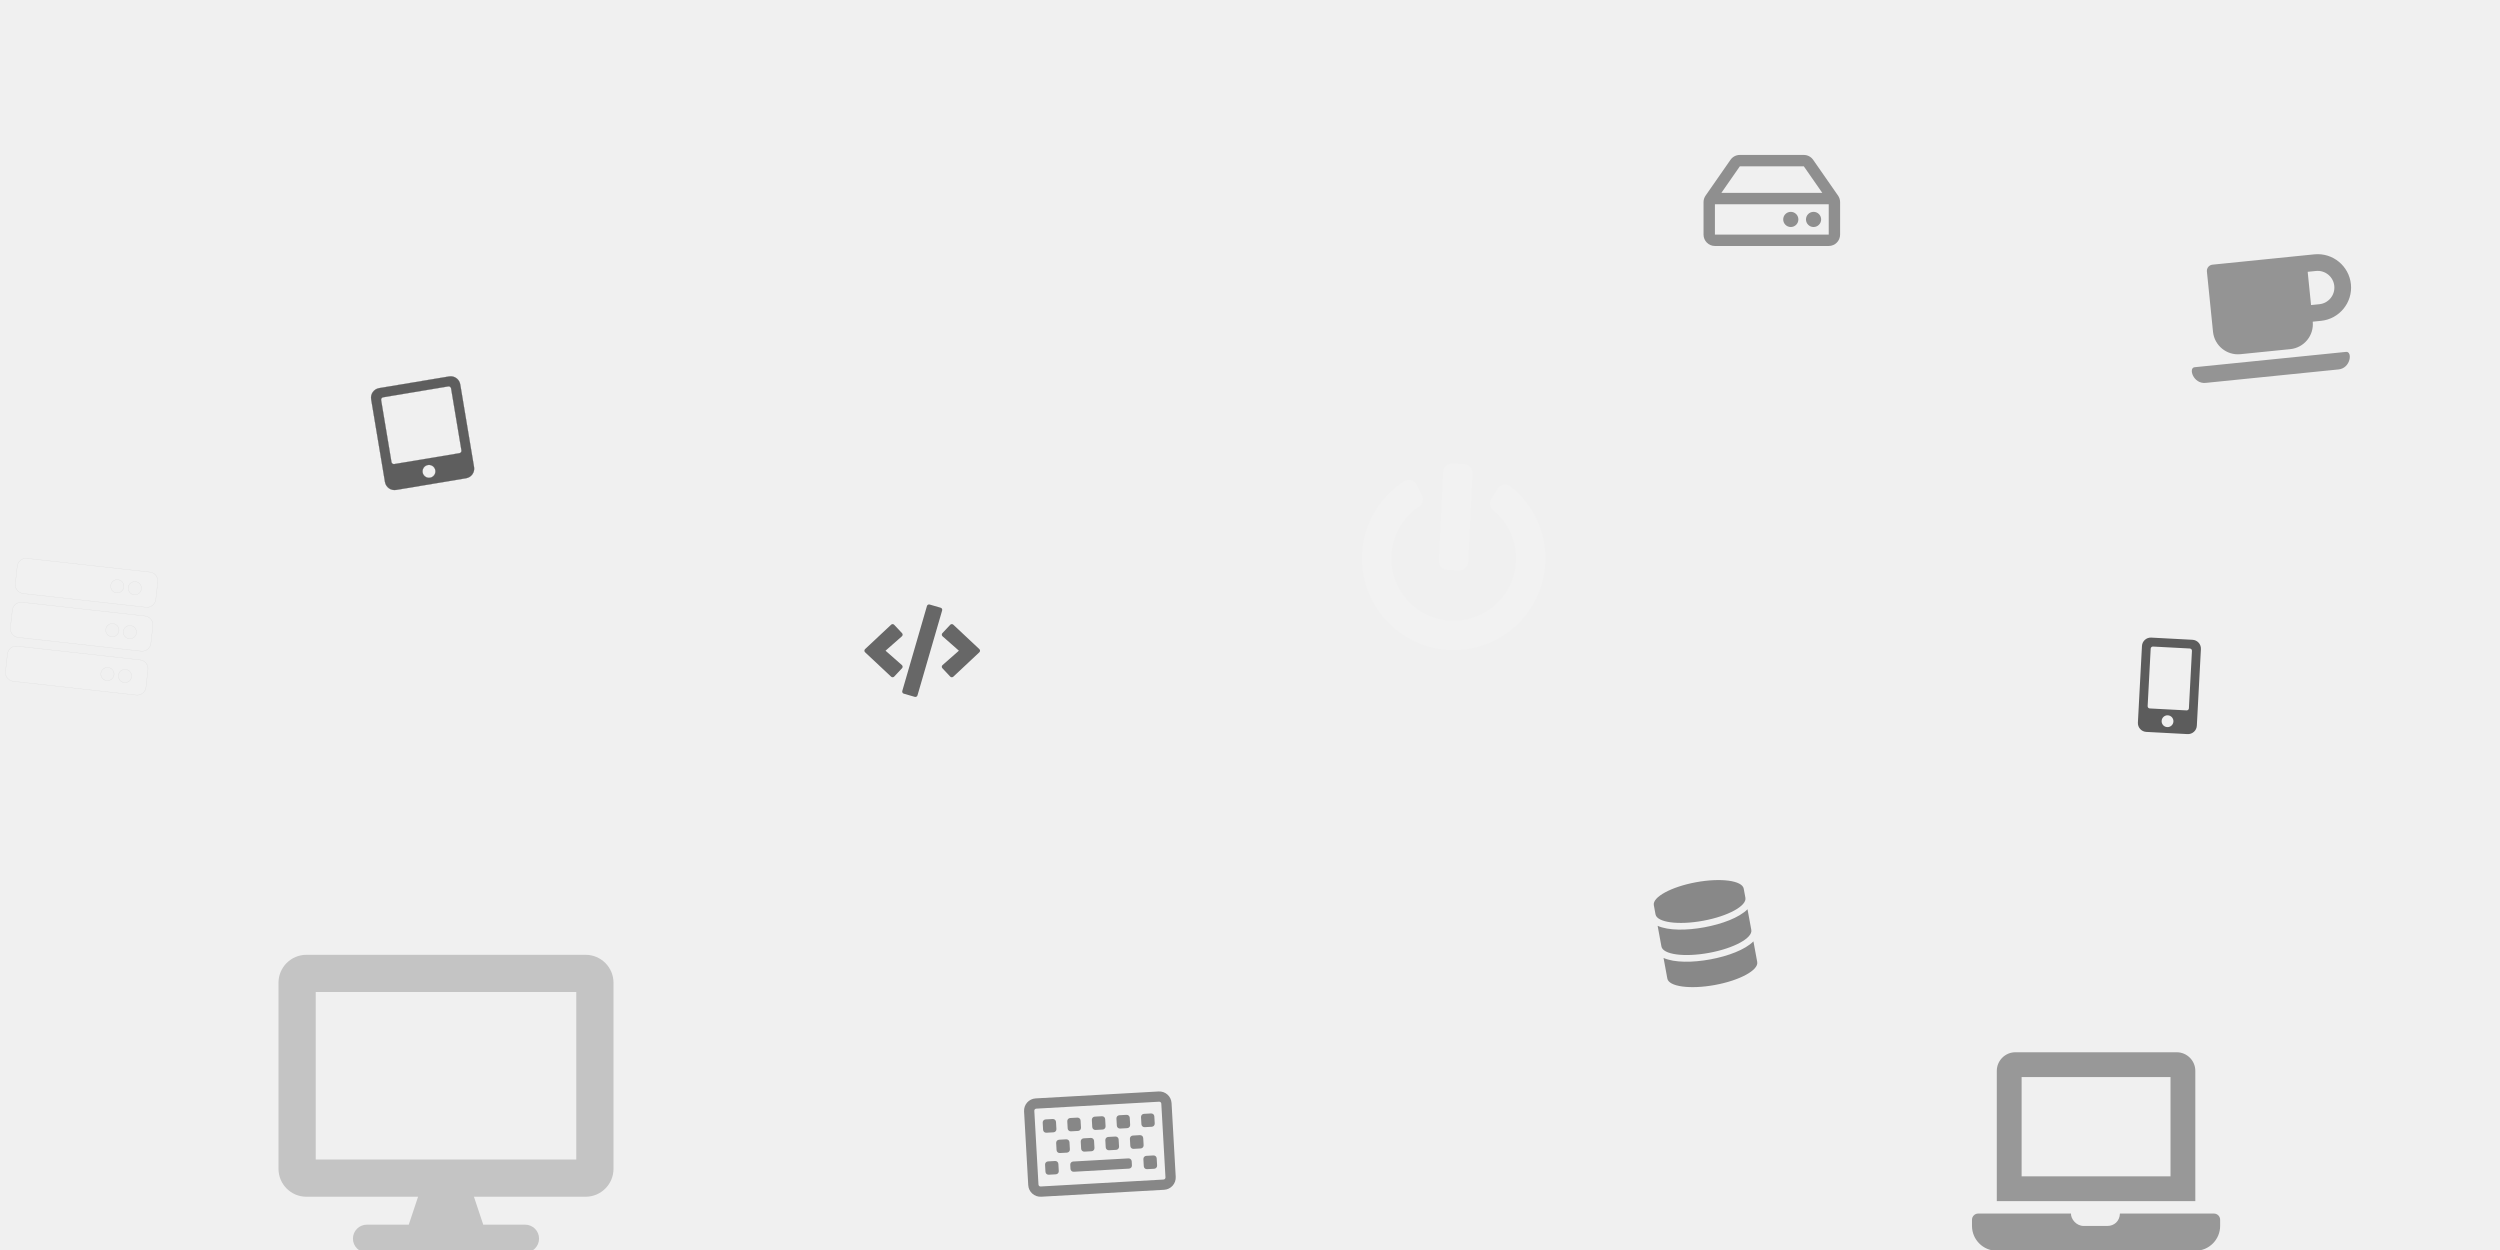
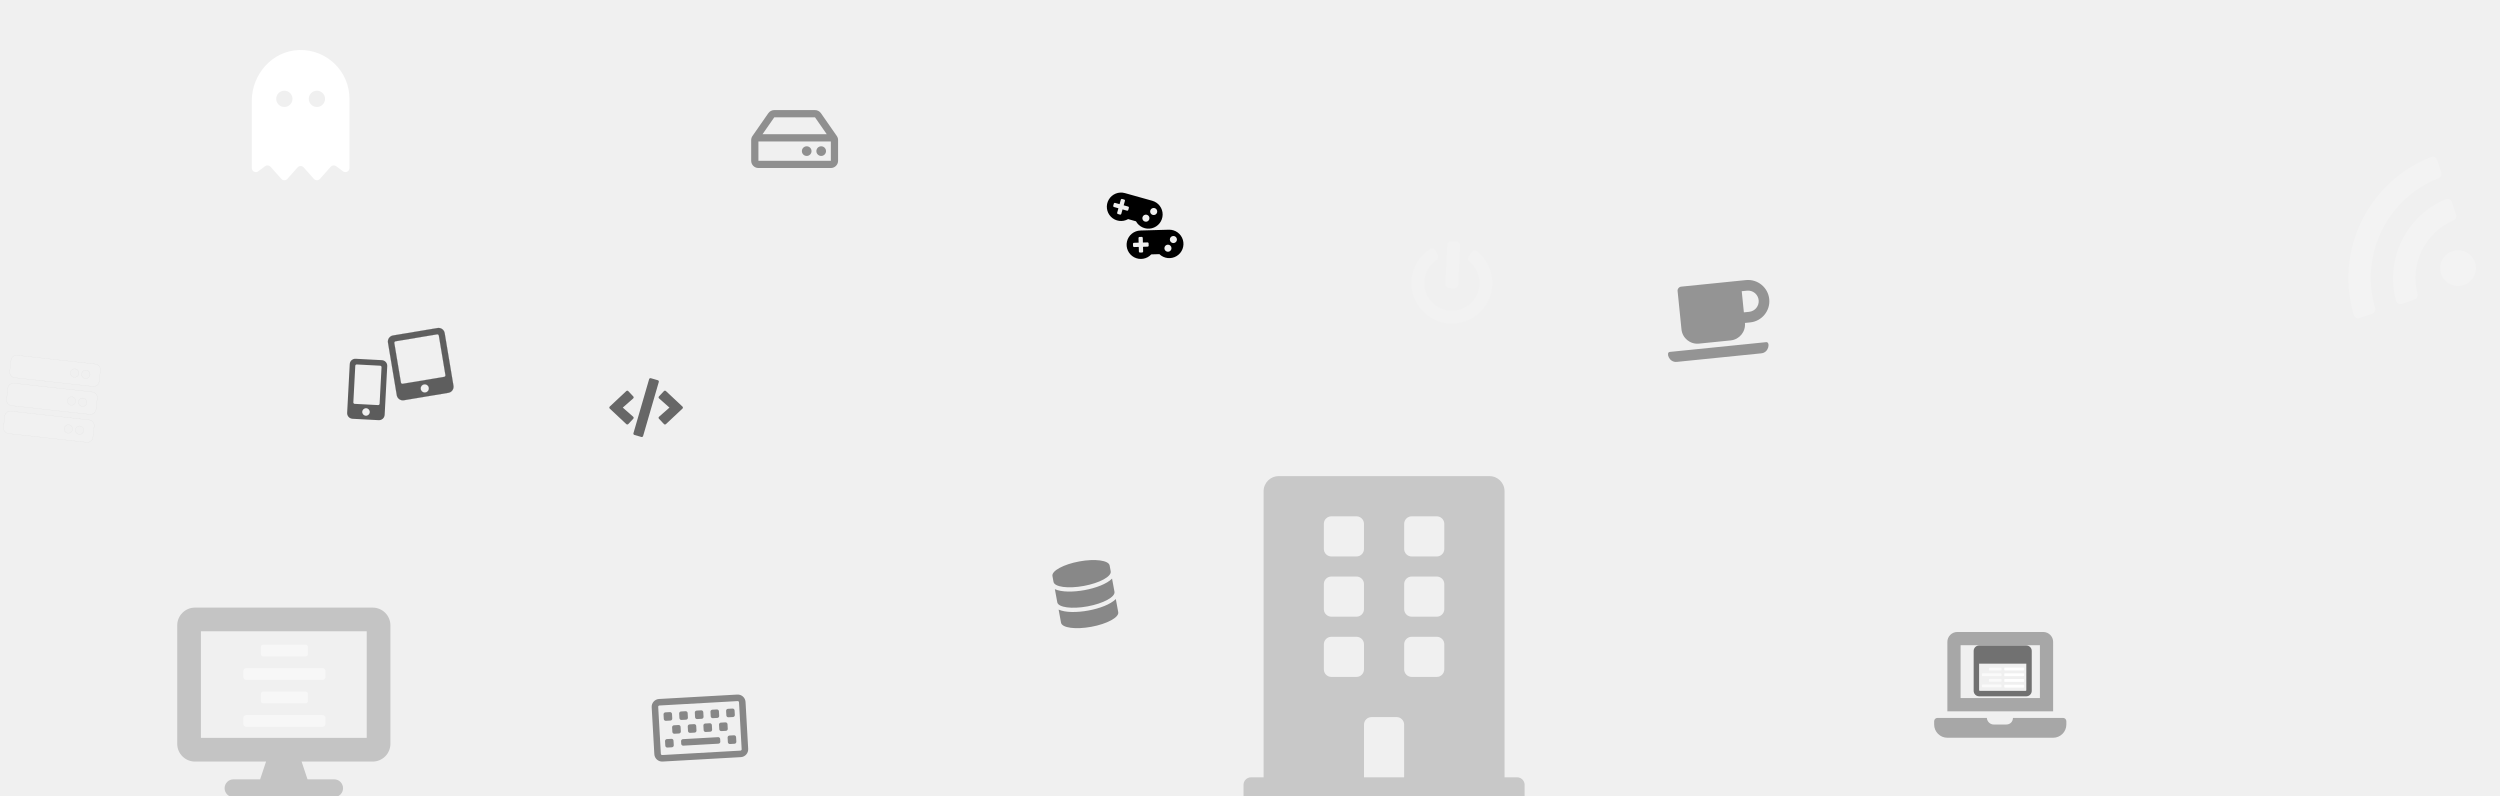
- <svg xmlns="http://www.w3.org/2000/svg" width="1400" height="700" viewBox="0 0 370.417 185.208" version="1.1" id="svg8">
+ <svg xmlns="http://www.w3.org/2000/svg" width="2200" height="700" viewBox="0 0 582.083 185.208" version="1.1" id="svg8">
  <defs id="defs2" />
  <g id="layer1" transform="translate(0,-111.7916)">
-     <path id="path10" d="m 258.361,243.457 0.25,1.359 c 0.221,1.198 -2.582,2.724 -6.259,3.401 -3.677,0.677 -6.839,0.25 -7.06,-0.948 l -0.25,-1.359 c -0.221,-1.198 2.582,-2.724 6.259,-3.401 3.677,-0.677 6.839,-0.25 7.06,0.948 z m 0.563,3.058 0.563,3.058 c 0.221,1.198 -2.582,2.724 -6.259,3.401 -3.677,0.677 -6.839,0.25 -7.06,-0.948 l -0.563,-3.058 c 1.612,0.722 4.315,0.698 6.926,0.217 2.61,-0.481 5.144,-1.422 6.394,-2.671 z m 0.876,4.757 0.563,3.058 c 0.221,1.198 -2.582,2.724 -6.259,3.401 -3.677,0.677 -6.839,0.25 -7.06,-0.948 l -0.563,-3.058 c 1.612,0.722 4.315,0.698 6.926,0.217 2.61,-0.481 5.144,-1.422 6.394,-2.671 z" style="stroke-width:0.03;opacity:0.432" />
-     <path id="path21" d="m 328.032,291.599 h -13.929 c -0.043,1.138 -0.845,1.838 -1.881,1.838 h -3.493 c -1.074,0 -1.897,-1.004 -1.883,-1.838 h -13.744 c -0.506,0 -0.919,0.414 -0.919,0.919 v 0.919 c 0,2.022 1.655,3.677 3.677,3.677 h 29.414 c 2.022,0 3.677,-1.655 3.677,-3.677 v -0.919 c 0,-0.506 -0.414,-0.919 -0.919,-0.919 z m -2.758,-21.141 c 0,-1.517 -1.241,-2.758 -2.758,-2.758 h -23.899 c -1.517,0 -2.758,1.241 -2.758,2.758 v 19.303 h 29.414 z m -3.677,15.626 h -22.061 v -14.707 h 22.061 z" style="stroke-width:0.057;opacity:0.364" />
-     <path id="path43" d="m 171.661,273.51 -18.21,1.028 c -1.006,0.057 -1.775,0.918 -1.718,1.924 l 0.617,10.926 c 0.057,1.006 0.918,1.775 1.924,1.718 l 18.21,-1.028 c 1.006,-0.057 1.775,-0.918 1.718,-1.924 l -0.617,-10.926 c -0.057,-1.006 -0.918,-1.775 -1.924,-1.718 z m 1.023,12.73 c 0.009,0.167 -0.119,0.311 -0.286,0.321 l -18.21,1.028 c -0.167,0.009 -0.311,-0.119 -0.321,-0.286 l -0.617,-10.926 c -0.009,-0.167 0.119,-0.311 0.286,-0.321 l 18.21,-1.028 c 0.167,-0.009 0.311,0.119 0.321,0.286 z m -14.163,-4.148 -0.06,-1.062 c -0.014,-0.251 -0.23,-0.444 -0.481,-0.43 l -1.062,0.06 c -0.251,0.014 -0.444,0.23 -0.43,0.481 l 0.06,1.062 c 0.014,0.251 0.23,0.444 0.481,0.43 l 1.062,-0.06 c 0.251,-0.014 0.444,-0.23 0.43,-0.481 z m 3.642,-0.206 -0.06,-1.062 c -0.014,-0.251 -0.23,-0.444 -0.481,-0.43 l -1.062,0.06 c -0.251,0.014 -0.444,0.23 -0.43,0.481 l 0.06,1.062 c 0.014,0.251 0.23,0.444 0.481,0.43 l 1.062,-0.06 c 0.251,-0.014 0.444,-0.23 0.43,-0.481 z m 3.642,-0.206 -0.06,-1.062 c -0.014,-0.251 -0.23,-0.444 -0.481,-0.43 l -1.062,0.06 c -0.251,0.014 -0.444,0.23 -0.43,0.481 l 0.06,1.062 c 0.014,0.251 0.23,0.444 0.481,0.43 l 1.062,-0.06 c 0.251,-0.014 0.444,-0.23 0.43,-0.481 z m 3.642,-0.206 -0.06,-1.062 c -0.014,-0.251 -0.23,-0.444 -0.481,-0.43 l -1.062,0.06 c -0.251,0.014 -0.444,0.23 -0.43,0.481 l 0.06,1.062 c 0.014,0.251 0.23,0.444 0.481,0.43 l 1.062,-0.06 c 0.251,-0.014 0.444,-0.23 0.43,-0.481 z m -12.571,3.831 -0.06,-1.062 c -0.014,-0.251 -0.23,-0.444 -0.481,-0.43 l -1.062,0.06 c -0.251,0.014 -0.444,0.23 -0.43,0.481 l 0.06,1.062 c 0.014,0.251 0.23,0.444 0.481,0.43 l 1.062,-0.06 c 0.251,-0.014 0.444,-0.23 0.43,-0.481 z m 14.568,-0.823 -0.06,-1.062 c -0.014,-0.251 -0.23,-0.444 -0.481,-0.43 l -1.062,0.06 c -0.251,0.014 -0.444,0.23 -0.43,0.481 l 0.06,1.062 c 0.014,0.251 0.23,0.444 0.481,0.43 l 1.062,-0.06 c 0.251,-0.014 0.444,-0.23 0.43,-0.481 z m -14.919,-5.399 -0.06,-1.062 c -0.014,-0.251 -0.23,-0.444 -0.481,-0.43 l -1.062,0.06 c -0.251,0.014 -0.444,0.23 -0.43,0.481 l 0.06,1.062 c 0.014,0.251 0.23,0.444 0.481,0.43 l 1.062,-0.06 c 0.251,-0.014 0.444,-0.23 0.43,-0.481 z m 3.642,-0.206 -0.06,-1.062 c -0.014,-0.251 -0.23,-0.444 -0.481,-0.43 l -1.062,0.06 c -0.251,0.014 -0.444,0.23 -0.43,0.481 l 0.06,1.062 c 0.014,0.251 0.23,0.444 0.481,0.43 l 1.062,-0.06 c 0.251,-0.014 0.444,-0.23 0.43,-0.481 z m 3.642,-0.206 -0.06,-1.062 c -0.014,-0.251 -0.23,-0.444 -0.481,-0.43 l -1.062,0.06 c -0.251,0.014 -0.444,0.23 -0.43,0.481 l 0.06,1.062 c 0.014,0.251 0.23,0.444 0.481,0.43 l 1.062,-0.06 c 0.251,-0.014 0.444,-0.23 0.43,-0.481 z m 3.642,-0.206 -0.06,-1.062 c -0.014,-0.251 -0.23,-0.444 -0.481,-0.43 l -1.062,0.06 c -0.251,0.014 -0.444,0.23 -0.43,0.481 l 0.06,1.062 c 0.014,0.251 0.23,0.444 0.481,0.43 l 1.062,-0.06 c 0.251,-0.014 0.444,-0.23 0.43,-0.481 z m 3.642,-0.206 -0.06,-1.062 c -0.014,-0.251 -0.23,-0.444 -0.481,-0.43 l -1.062,0.06 c -0.251,0.014 -0.444,0.23 -0.43,0.481 l 0.06,1.062 c 0.014,0.251 0.23,0.444 0.481,0.43 l 1.062,-0.06 c 0.251,-0.014 0.444,-0.23 0.43,-0.481 z m -3.379,6.204 -0.034,-0.607 c -0.014,-0.251 -0.23,-0.444 -0.481,-0.43 l -8.194,0.463 c -0.251,0.014 -0.444,0.23 -0.43,0.481 l 0.034,0.607 c 0.014,0.251 0.23,0.444 0.481,0.43 l 8.194,-0.463 c 0.251,-0.014 0.444,-0.23 0.43,-0.481 z" style="stroke-width:0.038;opacity:0.438" />
-     <path id="path54" d="M 86.764,253.262 H 45.401 c -2.284,0 -4.136,1.853 -4.136,4.136 v 27.575 c 0,2.284 1.853,4.136 4.136,4.136 h 16.545 l -1.379,4.136 h -6.204 c -1.146,0 -2.068,0.922 -2.068,2.068 0,1.146 0.922,2.068 2.068,2.068 h 23.439 c 1.146,0 2.068,-0.922 2.068,-2.068 0,-1.146 -0.922,-2.068 -2.068,-2.068 h -6.204 l -1.379,-4.136 h 16.545 c 2.284,0 4.136,-1.853 4.136,-4.136 v -27.575 c 0,-2.284 -1.853,-4.136 -4.136,-4.136 z M 85.385,283.594 H 46.78 V 258.776 H 85.385 Z" style="stroke-width:0.086;opacity:0.185" />
-     <path id="path76" d="m 331.962,164.269 7.388,-0.748 c 2.039,-0.207 3.527,-2.029 3.32,-4.068 l 1.231,-0.125 c 2.717,-0.275 4.702,-2.708 4.427,-5.424 -0.275,-2.717 -2.708,-4.702 -5.424,-4.427 l -15.084,1.528 c -0.512,0.052 -0.882,0.505 -0.83,1.017 l 0.904,8.927 c 0.207,2.039 2.029,3.527 4.068,3.32 z m 11.191,-12.329 c 1.358,-0.138 2.575,0.855 2.712,2.213 0.138,1.358 -0.855,2.575 -2.213,2.712 l -1.231,0.125 -0.499,-4.925 z m 3.332,14.59 -19.679,1.993 c -1.832,0.185 -2.597,-2.225 -1.635,-2.322 l 22.445,-2.273 c 0.962,-0.097 0.703,2.417 -1.132,2.603 z" style="stroke-width:0.039;opacity:0.386" />
+     <path id="path10" d="m 258.361,243.457 0.25,1.359 c 0.221,1.198 -2.582,2.724 -6.259,3.401 -3.677,0.677 -6.839,0.25 -7.06,-0.948 l -0.25,-1.359 c -0.221,-1.198 2.582,-2.724 6.259,-3.401 3.677,-0.677 6.839,-0.25 7.06,0.948 z m 0.563,3.058 0.563,3.058 c 0.221,1.198 -2.582,2.724 -6.259,3.401 -3.677,0.677 -6.839,0.25 -7.06,-0.948 l -0.563,-3.058 c 1.612,0.722 4.315,0.698 6.926,0.217 2.61,-0.481 5.144,-1.422 6.394,-2.671 z m 0.876,4.757 0.563,3.058 c 0.221,1.198 -2.582,2.724 -6.259,3.401 -3.677,0.677 -6.839,0.25 -7.06,-0.948 l -0.563,-3.058 c 1.612,0.722 4.315,0.698 6.926,0.217 2.61,-0.481 5.144,-1.422 6.394,-2.671 z" style="opacity:0.432;stroke-width:0.03" />
+     <path id="path43" d="m 171.661,273.51 -18.21,1.028 c -1.006,0.057 -1.775,0.918 -1.718,1.924 l 0.617,10.926 c 0.057,1.006 0.918,1.775 1.924,1.718 l 18.21,-1.028 c 1.006,-0.057 1.775,-0.918 1.718,-1.924 l -0.617,-10.926 c -0.057,-1.006 -0.918,-1.775 -1.924,-1.718 z m 1.023,12.73 c 0.009,0.167 -0.119,0.311 -0.286,0.321 l -18.21,1.028 c -0.167,0.009 -0.311,-0.119 -0.321,-0.286 l -0.617,-10.926 c -0.009,-0.167 0.119,-0.311 0.286,-0.321 l 18.21,-1.028 c 0.167,-0.009 0.311,0.119 0.321,0.286 z m -14.163,-4.148 -0.06,-1.062 c -0.014,-0.251 -0.23,-0.444 -0.481,-0.43 l -1.062,0.06 c -0.251,0.014 -0.444,0.23 -0.43,0.481 l 0.06,1.062 c 0.014,0.251 0.23,0.444 0.481,0.43 l 1.062,-0.06 c 0.251,-0.014 0.444,-0.23 0.43,-0.481 z m 3.642,-0.206 -0.06,-1.062 c -0.014,-0.251 -0.23,-0.444 -0.481,-0.43 l -1.062,0.06 c -0.251,0.014 -0.444,0.23 -0.43,0.481 l 0.06,1.062 c 0.014,0.251 0.23,0.444 0.481,0.43 l 1.062,-0.06 c 0.251,-0.014 0.444,-0.23 0.43,-0.481 z m 3.642,-0.206 -0.06,-1.062 c -0.014,-0.251 -0.23,-0.444 -0.481,-0.43 l -1.062,0.06 c -0.251,0.014 -0.444,0.23 -0.43,0.481 l 0.06,1.062 c 0.014,0.251 0.23,0.444 0.481,0.43 l 1.062,-0.06 c 0.251,-0.014 0.444,-0.23 0.43,-0.481 z m 3.642,-0.206 -0.06,-1.062 c -0.014,-0.251 -0.23,-0.444 -0.481,-0.43 l -1.062,0.06 c -0.251,0.014 -0.444,0.23 -0.43,0.481 l 0.06,1.062 c 0.014,0.251 0.23,0.444 0.481,0.43 l 1.062,-0.06 c 0.251,-0.014 0.444,-0.23 0.43,-0.481 z m -12.571,3.831 -0.06,-1.062 c -0.014,-0.251 -0.23,-0.444 -0.481,-0.43 l -1.062,0.06 c -0.251,0.014 -0.444,0.23 -0.43,0.481 l 0.06,1.062 c 0.014,0.251 0.23,0.444 0.481,0.43 l 1.062,-0.06 c 0.251,-0.014 0.444,-0.23 0.43,-0.481 z m 14.568,-0.823 -0.06,-1.062 c -0.014,-0.251 -0.23,-0.444 -0.481,-0.43 l -1.062,0.06 c -0.251,0.014 -0.444,0.23 -0.43,0.481 l 0.06,1.062 c 0.014,0.251 0.23,0.444 0.481,0.43 l 1.062,-0.06 c 0.251,-0.014 0.444,-0.23 0.43,-0.481 z m -14.919,-5.399 -0.06,-1.062 c -0.014,-0.251 -0.23,-0.444 -0.481,-0.43 l -1.062,0.06 c -0.251,0.014 -0.444,0.23 -0.43,0.481 l 0.06,1.062 c 0.014,0.251 0.23,0.444 0.481,0.43 l 1.062,-0.06 c 0.251,-0.014 0.444,-0.23 0.43,-0.481 z m 3.642,-0.206 -0.06,-1.062 c -0.014,-0.251 -0.23,-0.444 -0.481,-0.43 l -1.062,0.06 c -0.251,0.014 -0.444,0.23 -0.43,0.481 l 0.06,1.062 c 0.014,0.251 0.23,0.444 0.481,0.43 l 1.062,-0.06 c 0.251,-0.014 0.444,-0.23 0.43,-0.481 z m 3.642,-0.206 -0.06,-1.062 c -0.014,-0.251 -0.23,-0.444 -0.481,-0.43 l -1.062,0.06 c -0.251,0.014 -0.444,0.23 -0.43,0.481 l 0.06,1.062 c 0.014,0.251 0.23,0.444 0.481,0.43 l 1.062,-0.06 c 0.251,-0.014 0.444,-0.23 0.43,-0.481 z m 3.642,-0.206 -0.06,-1.062 c -0.014,-0.251 -0.23,-0.444 -0.481,-0.43 l -1.062,0.06 c -0.251,0.014 -0.444,0.23 -0.43,0.481 l 0.06,1.062 c 0.014,0.251 0.23,0.444 0.481,0.43 l 1.062,-0.06 c 0.251,-0.014 0.444,-0.23 0.43,-0.481 z m 3.642,-0.206 -0.06,-1.062 c -0.014,-0.251 -0.23,-0.444 -0.481,-0.43 l -1.062,0.06 c -0.251,0.014 -0.444,0.23 -0.43,0.481 l 0.06,1.062 c 0.014,0.251 0.23,0.444 0.481,0.43 l 1.062,-0.06 c 0.251,-0.014 0.444,-0.23 0.43,-0.481 z m -3.379,6.204 -0.034,-0.607 c -0.014,-0.251 -0.23,-0.444 -0.481,-0.43 l -8.194,0.463 c -0.251,0.014 -0.444,0.23 -0.43,0.481 l 0.034,0.607 c 0.014,0.251 0.23,0.444 0.481,0.43 l 8.194,-0.463 c 0.251,-0.014 0.444,-0.23 0.43,-0.481 z" style="opacity:0.438;stroke-width:0.038" />
+     <path id="path54" d="M 86.764,253.262 H 45.401 c -2.284,0 -4.136,1.853 -4.136,4.136 v 27.575 c 0,2.284 1.853,4.136 4.136,4.136 h 16.545 l -1.379,4.136 h -6.204 c -1.146,0 -2.068,0.922 -2.068,2.068 0,1.146 0.922,2.068 2.068,2.068 h 23.439 c 1.146,0 2.068,-0.922 2.068,-2.068 0,-1.146 -0.922,-2.068 -2.068,-2.068 h -6.204 l -1.379,-4.136 h 16.545 c 2.284,0 4.136,-1.853 4.136,-4.136 v -27.575 c 0,-2.284 -1.853,-4.136 -4.136,-4.136 z M 85.385,283.594 H 46.78 V 258.776 H 85.385 Z" style="opacity:0.185;stroke-width:0.086" />
+     <path id="path76" d="m 395.572,191.797 7.388,-0.748 c 2.039,-0.207 3.527,-2.029 3.32,-4.068 l 1.231,-0.125 c 2.717,-0.275 4.702,-2.708 4.427,-5.424 -0.275,-2.717 -2.708,-4.702 -5.424,-4.427 l -15.084,1.528 c -0.512,0.052 -0.882,0.505 -0.83,1.017 l 0.904,8.927 c 0.207,2.039 2.029,3.527 4.068,3.32 z m 11.191,-12.329 c 1.358,-0.138 2.575,0.855 2.712,2.213 0.138,1.358 -0.855,2.575 -2.213,2.712 l -1.231,0.125 -0.499,-4.925 z m 3.332,14.59 -19.679,1.993 c -1.832,0.185 -2.597,-2.225 -1.635,-2.322 l 22.445,-2.273 c 0.962,-0.097 0.703,2.417 -1.132,2.603 z" style="opacity:0.386;stroke-width:0.039" />
    <path id="path87" d="M 21.635,201.765 3.425,199.73 c -0.718,-0.08 -1.236,-0.728 -1.155,-1.446 l 0.291,-2.602 c 0.08,-0.718 0.728,-1.236 1.446,-1.155 l 18.211,2.035 c 0.718,0.08 1.236,0.728 1.155,1.446 l -0.291,2.602 c -0.08,0.718 -0.728,1.236 -1.446,1.155 z m -1.551,-3.795 c -0.539,-0.06 -1.024,0.328 -1.085,0.867 -0.06,0.539 0.328,1.024 0.867,1.085 0.539,0.06 1.024,-0.328 1.085,-0.867 0.06,-0.539 -0.328,-1.024 -0.867,-1.085 z m -2.602,-0.291 c -0.539,-0.06 -1.024,0.328 -1.085,0.867 -0.06,0.539 0.328,1.024 0.867,1.085 0.539,0.06 1.024,-0.328 1.085,-0.867 0.06,-0.539 -0.328,-1.024 -0.867,-1.085 z m 3.426,10.59 -18.211,-2.035 c -0.718,-0.08 -1.236,-0.728 -1.155,-1.446 l 0.291,-2.602 c 0.08,-0.718 0.728,-1.236 1.446,-1.155 l 18.211,2.035 c 0.718,0.08 1.236,0.728 1.155,1.446 l -0.291,2.602 c -0.08,0.718 -0.728,1.236 -1.446,1.155 z m -1.551,-3.795 c -0.539,-0.06 -1.024,0.328 -1.085,0.867 -0.06,0.539 0.328,1.024 0.867,1.085 0.539,0.06 1.024,-0.328 1.085,-0.867 0.06,-0.539 -0.328,-1.024 -0.867,-1.085 z m -2.602,-0.291 c -0.539,-0.06 -1.024,0.328 -1.085,0.867 -0.06,0.539 0.328,1.024 0.867,1.085 0.539,0.06 1.024,-0.328 1.085,-0.867 0.06,-0.539 -0.328,-1.024 -0.867,-1.085 z m 3.426,10.59 -18.211,-2.035 c -0.718,-0.08 -1.236,-0.728 -1.155,-1.446 l 0.291,-2.602 c 0.08,-0.718 0.728,-1.236 1.446,-1.155 l 18.211,2.035 c 0.718,0.08 1.236,0.728 1.155,1.446 l -0.291,2.602 c -0.08,0.718 -0.728,1.236 -1.446,1.155 z m -1.551,-3.795 c -0.539,-0.06 -1.024,0.328 -1.085,0.867 -0.06,0.539 0.328,1.024 0.867,1.085 0.539,0.06 1.024,-0.328 1.085,-0.867 0.06,-0.539 -0.328,-1.024 -0.867,-1.085 z m -2.602,-0.291 c -0.539,-0.06 -1.024,0.328 -1.085,0.867 -0.06,0.539 0.328,1.024 0.867,1.085 0.539,0.06 1.024,-0.328 1.085,-0.867 0.06,-0.539 -0.328,-1.024 -0.867,-1.085 z" style="opacity:0.091;fill:#ffffff;fill-opacity:1;stroke:#000000;stroke-width:0.041;stroke-opacity:1" />
-     <path id="path109" d="m 272.341,140.778 -3.692,-5.307 a 1.686,1.686 0 0 0 -1.384,-0.723 h -9.48 a 1.686,1.686 0 0 0 -1.384,0.723 l -3.692,5.307 a 1.686,1.686 0 0 0 -0.302,0.963 v 4.811 c 0,0.931 0.755,1.686 1.686,1.686 h 16.863 c 0.931,0 1.686,-0.755 1.686,-1.686 v -4.811 c 0,-0.344 -0.105,-0.68 -0.302,-0.963 z m -14.555,-4.344 h 9.48 l 2.737,3.935 h -14.954 z m 13.171,10.118 h -16.863 v -4.497 h 16.863 z m -1.124,-2.248 c 0,0.621 -0.503,1.124 -1.124,1.124 -0.621,0 -1.124,-0.503 -1.124,-1.124 0,-0.621 0.503,-1.124 1.124,-1.124 0.621,0 1.124,0.503 1.124,1.124 z m -3.373,0 c 0,0.621 -0.503,1.124 -1.124,1.124 -0.621,0 -1.124,-0.503 -1.124,-1.124 0,-0.621 0.503,-1.124 1.124,-1.124 0.621,0 1.124,0.503 1.124,1.124 z" style="stroke-width:0.035;opacity:0.406" />
-     <path id="path120" d="m 135.541,215.044 -1.633,-0.474 c -0.171,-0.048 -0.268,-0.228 -0.22,-0.399 l 3.655,-12.589 c 0.048,-0.171 0.228,-0.268 0.399,-0.22 l 1.633,0.474 c 0.171,0.048 0.268,0.228 0.22,0.399 l -3.655,12.589 c -0.051,0.171 -0.228,0.27 -0.399,0.22 z m -3.052,-3.004 1.165,-1.242 c 0.123,-0.131 0.115,-0.34 -0.021,-0.461 l -2.426,-2.134 2.426,-2.134 c 0.137,-0.12 0.147,-0.329 0.021,-0.461 l -1.165,-1.242 c -0.12,-0.129 -0.324,-0.137 -0.455,-0.013 l -3.858,3.614 c -0.137,0.126 -0.137,0.343 0,0.469 l 3.858,3.617 c 0.131,0.123 0.335,0.118 0.455,-0.013 z m 8.76,0.016 3.858,-3.617 c 0.137,-0.126 0.137,-0.343 0,-0.469 l -3.858,-3.62 c -0.129,-0.12 -0.332,-0.115 -0.455,0.013 l -1.165,1.242 c -0.123,0.131 -0.115,0.34 0.021,0.461 l 2.426,2.137 -2.426,2.134 c -0.137,0.12 -0.147,0.329 -0.021,0.461 l 1.165,1.242 c 0.12,0.131 0.324,0.137 0.455,0.016 z" style="opacity:0.571;stroke-width:0.027" />
-     <path id="path142" d="m 66.541,167.568 -10.369,1.732 c -0.781,0.13 -1.308,0.87 -1.178,1.65 l 2.047,12.254 c 0.13,0.781 0.87,1.308 1.65,1.178 l 10.369,-1.732 c 0.781,-0.13 1.308,-0.87 1.178,-1.65 l -2.047,-12.254 c -0.13,-0.781 -0.87,-1.308 -1.65,-1.178 z m -2.822,15.005 c -0.521,0.087 -1.013,-0.264 -1.1,-0.785 -0.087,-0.521 0.264,-1.013 0.785,-1.1 0.521,-0.087 1.013,0.264 1.1,0.785 0.087,0.521 -0.264,1.013 -0.785,1.1 z m 4.653,-4.047 c 0.032,0.194 -0.1,0.38 -0.294,0.413 l -9.662,1.614 c -0.194,0.033 -0.38,-0.1 -0.413,-0.294 l -1.535,-9.191 c -0.032,-0.194 0.1,-0.38 0.294,-0.413 l 9.662,-1.614 c 0.194,-0.033 0.38,0.1 0.413,0.294 z" style="stroke-width:0.03;stroke:#000000;stroke-opacity:1;opacity:0.607" />
-     <path id="path164" d="m 324.861,206.587 -6.113,-0.325 c -0.723,-0.038 -1.341,0.517 -1.38,1.24 l -0.603,11.353 c -0.038,0.723 0.517,1.341 1.24,1.38 l 6.113,0.325 c 0.723,0.038 1.341,-0.517 1.38,-1.24 l 0.603,-11.353 c 0.038,-0.723 -0.517,-1.341 -1.24,-1.38 z m -3.752,12.937 c -0.483,-0.026 -0.853,-0.437 -0.827,-0.92 0.026,-0.483 0.437,-0.853 0.92,-0.827 0.483,0.026 0.853,0.437 0.827,0.92 -0.026,0.483 -0.437,0.853 -0.92,0.827 z m 3.213,-2.785 c -0.01,0.18 -0.165,0.32 -0.345,0.31 l -5.458,-0.29 c -0.18,-0.01 -0.32,-0.165 -0.31,-0.345 l 0.452,-8.515 c 0.01,-0.18 0.165,-0.32 0.345,-0.31 l 5.458,0.29 c 0.18,0.01 0.32,0.165 0.31,0.345 z" style="opacity:0.614;stroke-width:0.027" />
-     <path id="path175" d="m 223.819,183.846 c 3.333,2.635 5.384,6.779 5.162,11.345 -0.365,7.499 -6.735,13.282 -14.229,12.933 -7.483,-0.348 -13.314,-6.748 -12.961,-14.236 0.217,-4.566 2.662,-8.502 6.23,-10.807 0.664,-0.424 1.548,-0.188 1.898,0.516 l 0.791,1.583 c 0.295,0.591 0.106,1.313 -0.445,1.682 -2.357,1.578 -3.94,4.182 -4.088,7.213 -0.251,5.059 3.635,9.414 8.76,9.663 5.021,0.245 9.44,-3.617 9.661,-8.821 0.122,-2.84 -1.082,-5.646 -3.375,-7.527 -0.512,-0.421 -0.625,-1.157 -0.274,-1.711 l 0.941,-1.498 c 0.417,-0.661 1.315,-0.821 1.928,-0.335 z m -6.261,11.228 0.641,-13.156 c 0.035,-0.729 -0.522,-1.344 -1.252,-1.38 l -1.754,-0.085 c -0.729,-0.035 -1.344,0.522 -1.38,1.251 l -0.641,13.156 c -0.035,0.729 0.522,1.344 1.252,1.38 l 1.754,0.086 c 0.729,0.035 1.344,-0.522 1.38,-1.252 z" style="opacity:0.107;fill:#ffffff;fill-opacity:1;stroke-width:0.055" />
+     <path id="path109" d="m 194.833,143.451 -3.692,-5.307 a 1.686,1.686 0 0 0 -1.384,-0.723 h -9.48 a 1.686,1.686 0 0 0 -1.384,0.723 l -3.692,5.307 a 1.686,1.686 0 0 0 -0.302,0.963 v 4.811 c 0,0.931 0.755,1.686 1.686,1.686 h 16.863 c 0.931,0 1.686,-0.755 1.686,-1.686 v -4.811 c 0,-0.344 -0.105,-0.68 -0.302,-0.963 z m -14.555,-4.344 h 9.48 l 2.737,3.935 h -14.954 z m 13.171,10.118 h -16.863 v -4.497 h 16.863 z m -1.124,-2.248 c 0,0.621 -0.503,1.124 -1.124,1.124 -0.621,0 -1.124,-0.503 -1.124,-1.124 0,-0.621 0.503,-1.124 1.124,-1.124 0.621,0 1.124,0.503 1.124,1.124 z m -3.373,0 c 0,0.621 -0.503,1.124 -1.124,1.124 -0.621,0 -1.124,-0.503 -1.124,-1.124 0,-0.621 0.503,-1.124 1.124,-1.124 0.621,0 1.124,0.503 1.124,1.124 z" style="opacity:0.406;stroke-width:0.035" />
+     <path id="path120" d="m 149.337,213.532 -1.633,-0.474 c -0.171,-0.048 -0.268,-0.228 -0.22,-0.399 l 3.655,-12.589 c 0.048,-0.171 0.228,-0.268 0.399,-0.22 l 1.633,0.474 c 0.171,0.048 0.268,0.228 0.22,0.399 l -3.655,12.589 c -0.051,0.171 -0.228,0.27 -0.399,0.22 z m -3.052,-3.004 1.165,-1.242 c 0.123,-0.131 0.115,-0.34 -0.021,-0.461 l -2.426,-2.134 2.426,-2.134 c 0.137,-0.12 0.147,-0.329 0.021,-0.461 l -1.165,-1.242 c -0.12,-0.129 -0.324,-0.137 -0.455,-0.013 l -3.858,3.614 c -0.137,0.126 -0.137,0.343 0,0.469 l 3.858,3.617 c 0.131,0.123 0.335,0.118 0.455,-0.013 z m 8.76,0.016 3.858,-3.617 c 0.137,-0.126 0.137,-0.343 0,-0.469 l -3.858,-3.62 c -0.129,-0.12 -0.332,-0.115 -0.455,0.013 l -1.165,1.242 c -0.123,0.131 -0.115,0.34 0.021,0.461 l 2.426,2.137 -2.426,2.134 c -0.137,0.12 -0.147,0.329 -0.021,0.461 l 1.165,1.242 c 0.12,0.131 0.324,0.137 0.455,0.016 z" style="opacity:0.571;stroke-width:0.027" />
+     <path id="path142" d="m 101.882,188.167 -10.369,1.732 c -0.781,0.13 -1.308,0.87 -1.178,1.65 l 2.047,12.254 c 0.13,0.781 0.87,1.308 1.65,1.178 l 10.369,-1.732 c 0.781,-0.13 1.308,-0.87 1.178,-1.65 l -2.047,-12.254 c -0.13,-0.781 -0.87,-1.308 -1.65,-1.178 z m -2.822,15.005 c -0.521,0.087 -1.013,-0.264 -1.1,-0.785 -0.087,-0.521 0.264,-1.013 0.785,-1.1 0.521,-0.087 1.013,0.264 1.1,0.785 0.087,0.521 -0.264,1.013 -0.785,1.1 z m 4.653,-4.047 c 0.033,0.194 -0.1,0.38 -0.294,0.413 l -9.662,1.614 c -0.194,0.033 -0.38,-0.1 -0.413,-0.294 l -1.535,-9.191 c -0.032,-0.194 0.1,-0.38 0.294,-0.413 l 9.662,-1.614 c 0.194,-0.033 0.38,0.1 0.413,0.294 z" style="opacity:0.607;stroke:#000000;stroke-width:0.03;stroke-opacity:1" />
+     <path id="path164" d="m 88.923,195.649 -6.113,-0.325 c -0.723,-0.038 -1.341,0.517 -1.38,1.24 l -0.603,11.353 c -0.038,0.723 0.517,1.341 1.24,1.38 l 6.113,0.325 c 0.723,0.038 1.341,-0.517 1.38,-1.24 l 0.603,-11.353 c 0.038,-0.723 -0.517,-1.341 -1.24,-1.38 z m -3.752,12.937 c -0.483,-0.026 -0.853,-0.437 -0.827,-0.92 0.026,-0.483 0.437,-0.853 0.92,-0.827 0.483,0.026 0.853,0.437 0.827,0.92 -0.026,0.483 -0.437,0.853 -0.92,0.827 z m 3.213,-2.785 c -0.01,0.18 -0.165,0.32 -0.345,0.31 l -5.458,-0.29 c -0.18,-0.01 -0.32,-0.165 -0.31,-0.345 l 0.452,-8.515 c 0.01,-0.18 0.165,-0.32 0.345,-0.31 l 5.458,0.29 c 0.18,0.01 0.32,0.165 0.31,0.345 z" style="opacity:0.614;stroke-width:0.027" />
+     <path id="path175" d="m 343.896,170.289 c 2.315,1.83 3.739,4.708 3.585,7.879 -0.254,5.208 -4.678,9.225 -9.883,8.983 -5.197,-0.242 -9.247,-4.686 -9.001,-9.887 0.151,-3.171 1.848,-5.905 4.327,-7.505 0.461,-0.294 1.075,-0.131 1.318,0.358 l 0.549,1.099 c 0.205,0.411 0.074,0.912 -0.309,1.168 -1.637,1.096 -2.736,2.904 -2.839,5.01 -0.175,3.514 2.525,6.538 6.084,6.711 3.487,0.17 6.556,-2.512 6.71,-6.126 0.085,-1.973 -0.752,-3.921 -2.344,-5.228 -0.356,-0.292 -0.434,-0.803 -0.19,-1.188 l 0.654,-1.04 c 0.29,-0.459 0.913,-0.57 1.339,-0.232 z m -4.349,7.798 0.445,-9.137 c 0.025,-0.506 -0.363,-0.934 -0.869,-0.958 l -1.218,-0.059 c -0.506,-0.025 -0.934,0.363 -0.958,0.869 l -0.445,9.137 c -0.025,0.506 0.363,0.934 0.869,0.958 l 1.218,0.059 c 0.506,0.025 0.934,-0.363 0.958,-0.869 z" style="opacity:0.107;fill:#ffffff;fill-opacity:1;stroke-width:0.038" />
+     <path id="path834" d="m 353.228,292.776 h -2.922 v -66.616 c 0,-1.936 -1.57,-3.506 -3.506,-3.506 h -49.085 c -1.936,0 -3.506,1.57 -3.506,3.506 v 66.616 h -2.922 c -0.968,0 -1.753,0.785 -1.753,1.753 v 2.922 h 65.447 v -2.922 c 0,-0.968 -0.785,-1.753 -1.753,-1.753 z m -44.995,-59.019 c 0,-0.968 0.785,-1.753 1.753,-1.753 h 5.843 c 0.968,0 1.753,0.785 1.753,1.753 v 5.843 c 0,0.968 -0.785,1.753 -1.753,1.753 h -5.843 c -0.968,0 -1.753,-0.785 -1.753,-1.753 z m 0,14.024 c 0,-0.968 0.785,-1.753 1.753,-1.753 h 5.843 c 0.968,0 1.753,0.785 1.753,1.753 v 5.843 c 0,0.968 -0.785,1.753 -1.753,1.753 h -5.843 c -0.968,0 -1.753,-0.785 -1.753,-1.753 z m 7.597,21.621 h -5.843 c -0.968,0 -1.753,-0.785 -1.753,-1.753 v -5.843 c 0,-0.968 0.785,-1.753 1.753,-1.753 h 5.843 c 0.968,0 1.753,0.785 1.753,1.753 v 5.843 c 0,0.968 -0.785,1.753 -1.753,1.753 z m 11.103,23.374 h -9.35 v -12.271 c 0,-0.968 0.785,-1.753 1.753,-1.753 h 5.843 c 0.968,0 1.753,0.785 1.753,1.753 z m 9.35,-25.127 c 0,0.968 -0.785,1.753 -1.753,1.753 h -5.843 c -0.968,0 -1.753,-0.785 -1.753,-1.753 v -5.843 c 0,-0.968 0.785,-1.753 1.753,-1.753 h 5.843 c 0.968,0 1.753,0.785 1.753,1.753 z m 0,-14.024 c 0,0.968 -0.785,1.753 -1.753,1.753 h -5.843 c -0.968,0 -1.753,-0.785 -1.753,-1.753 v -5.843 c 0,-0.968 0.785,-1.753 1.753,-1.753 h 5.843 c 0.968,0 1.753,0.785 1.753,1.753 z m 0,-14.024 c 0,0.968 -0.785,1.753 -1.753,1.753 h -5.843 c -0.968,0 -1.753,-0.785 -1.753,-1.753 v -5.843 c 0,-0.968 0.785,-1.753 1.753,-1.753 h 5.843 c 0.968,0 1.753,0.785 1.753,1.753 z" style="opacity:0.169;stroke-width:0.146" />
+     <path id="path845" d="m 566.049,148.352 c -14.644,5.675 -22.515,21.788 -17.999,36.823 0.17,0.565 0.776,0.871 1.334,0.677 l 2.965,-1.031 c 0.532,-0.184 0.822,-0.759 0.662,-1.299 -3.646,-12.352 2.794,-25.53 14.782,-30.242 0.524,-0.206 0.799,-0.787 0.618,-1.321 l -1.008,-2.973 c -0.19,-0.558 -0.803,-0.849 -1.354,-0.636 z m 2.525,24.045 c -1.01,2.067 -0.154,4.561 1.913,5.571 2.067,1.01 4.561,0.154 5.571,-1.913 1.01,-2.067 0.154,-4.561 -1.913,-5.571 -2.067,-1.01 -4.561,-0.154 -5.571,1.913 z m 0.905,-14.238 c -9.253,3.826 -14.247,14.058 -11.584,23.699 0.159,0.578 0.772,0.893 1.337,0.695 l 2.972,-1.042 c 0.518,-0.182 0.817,-0.735 0.677,-1.266 -1.844,-6.982 1.76,-14.332 8.388,-17.159 0.505,-0.216 0.759,-0.792 0.583,-1.312 l -1.003,-2.985 c -0.19,-0.568 -0.817,-0.858 -1.37,-0.629 z" style="opacity:0.192;fill:#ffffff;fill-opacity:1;stroke-width:0.065" />
+     <path id="path856" d="m 268.288,158.538 -6.376,-1.788 a 3.31,3.31 0 1 0 0.756,6.056 l 1.823,0.511 a 3.31,3.31 0 1 0 3.796,-4.78 z m -5.584,2.13 a 0.248,0.248 0 0 1 -0.306,0.172 l -1.036,-0.29 -0.29,1.036 a 0.248,0.248 0 0 1 -0.306,0.172 l -0.478,-0.134 a 0.248,0.248 0 0 1 -0.172,-0.306 l 0.29,-1.036 -1.036,-0.29 a 0.248,0.248 0 0 1 -0.172,-0.306 l 0.134,-0.478 a 0.248,0.248 0 0 1 0.306,-0.172 l 1.036,0.29 0.29,-1.036 a 0.248,0.248 0 0 1 0.306,-0.172 l 0.478,0.134 a 0.248,0.248 0 0 1 0.172,0.306 l -0.29,1.036 1.036,0.29 a 0.248,0.248 0 0 1 0.172,0.306 z m 3.878,2.721 a 0.828,0.828 0 1 1 1.02,-0.573 0.828,0.828 0 0 1 -1.02,0.573 z m 1.811,-1.555 a 0.828,0.828 0 1 1 1.02,-0.573 0.828,0.828 0 0 1 -1.02,0.573 z" style="stroke-width:0.021" />
+     <path id="path856-6" d="m 272.146,165.274 -6.619,0.189 a 3.31,3.31 0 1 0 2.523,5.557 l 1.893,-0.054 a 3.31,3.31 0 1 0 2.203,-5.692 z m -4.698,3.694 a 0.248,0.248 0 0 1 -0.241,0.255 l -1.075,0.031 0.031,1.075 a 0.248,0.248 0 0 1 -0.241,0.255 l -0.496,0.014 a 0.248,0.248 0 0 1 -0.255,-0.241 l -0.031,-1.075 -1.075,0.031 a 0.248,0.248 0 0 1 -0.255,-0.241 l -0.014,-0.496 a 0.248,0.248 0 0 1 0.241,-0.255 l 1.075,-0.031 -0.031,-1.075 a 0.248,0.248 0 0 1 0.241,-0.255 l 0.496,-0.014 a 0.248,0.248 0 0 1 0.255,0.241 l 0.031,1.075 1.075,-0.031 a 0.248,0.248 0 0 1 0.255,0.241 z m 4.512,1.444 a 0.828,0.828 0 1 1 0.804,-0.851 0.828,0.828 0 0 1 -0.804,0.851 z m 1.267,-2.023 a 0.828,0.828 0 1 1 0.804,-0.851 0.828,0.828 0 0 1 -0.804,0.851 z" style="stroke-width:0.021" />
+     <path id="path882" d="m 69.647,123.439 c -6.225,0.187 -11.023,5.617 -11.023,11.844 v 15.632 c 0,0.845 1.021,1.267 1.618,0.67 l 1.476,-1.098 c 0.394,-0.293 0.948,-0.236 1.274,0.131 l 2.544,2.864 c 0.37,0.37 0.97,0.37 1.34,0 l 2.412,-2.716 c 0.377,-0.425 1.04,-0.425 1.417,0 l 2.412,2.716 c 0.37,0.37 0.97,0.37 1.34,0 l 2.544,-2.864 c 0.326,-0.367 0.88,-0.425 1.274,-0.131 l 1.476,1.098 c 0.597,0.597 1.618,0.174 1.618,-0.67 v -16.109 c 0,-6.397 -5.282,-11.56 -11.722,-11.367 z m -3.441,13.262 c -1.047,0 -1.895,-0.849 -1.895,-1.895 0,-1.047 0.849,-1.895 1.895,-1.895 1.047,0 1.895,0.849 1.895,1.895 0,1.047 -0.849,1.895 -1.895,1.895 z m 7.582,0 c -1.047,0 -1.895,-0.849 -1.895,-1.895 0,-1.047 0.849,-1.895 1.895,-1.895 1.047,0 1.895,0.849 1.895,1.895 0,1.047 -0.849,1.895 -1.895,1.895 z" style="fill:#ffffff;fill-opacity:1;stroke-width:0.059" />
+     <path id="path904" d="m 480.347,278.946 h -11.661 c -0.036,0.953 -0.707,1.539 -1.575,1.539 h -2.924 c -0.899,0 -1.588,-0.84 -1.576,-1.539 h -11.506 c -0.423,0 -0.77,0.346 -0.77,0.77 v 0.77 c 0,1.693 1.385,3.078 3.078,3.078 h 24.625 c 1.693,0 3.078,-1.385 3.078,-3.078 v -0.77 c 0,-0.423 -0.346,-0.77 -0.77,-0.77 z m -2.309,-17.699 c 0,-1.27 -1.039,-2.309 -2.309,-2.309 h -20.008 c -1.27,0 -2.309,1.039 -2.309,2.309 v 16.16 h 24.625 z m -3.078,13.082 h -18.469 v -12.313 h 18.469 z" style="opacity:0.305;stroke-width:0.048" />
+     <path id="path926" d="m 471.791,262.081 h -10.989 c -0.7,0 -1.268,0.568 -1.268,1.268 v 9.298 c 0,0.7 0.568,1.268 1.268,1.268 h 10.989 c 0.7,0 1.268,-0.568 1.268,-1.268 v -9.298 c 0,-0.7 -0.568,-1.268 -1.268,-1.268 z m 0,10.408 c 0,0.087 -0.071,0.158 -0.159,0.158 h -10.672 c -0.087,0 -0.159,-0.071 -0.159,-0.158 v -6.181 h 10.989 z" style="opacity:0.529;stroke-width:0.026" />
+     <path id="path948" d="M 75.098,267.354 H 57.333 a 0.683,0.683 0 0 0 -0.683,0.683 v 1.367 a 0.683,0.683 0 0 0 0.683,0.683 H 75.098 a 0.683,0.683 0 0 0 0.683,-0.683 v -1.367 a 0.683,0.683 0 0 0 -0.683,-0.683 z m 0,10.932 H 57.333 a 0.683,0.683 0 0 0 -0.683,0.683 v 1.367 a 0.683,0.683 0 0 0 0.683,0.683 H 75.098 a 0.683,0.683 0 0 0 0.683,-0.683 v -1.367 A 0.683,0.683 0 0 0 75.098,278.286 Z M 61.267,264.62 h 9.899 a 0.516,0.516 0 0 0 0.516,-0.517 v -1.7 a 0.516,0.516 0 0 0 -0.516,-0.516 h -9.899 a 0.516,0.516 0 0 0 -0.517,0.516 v 1.7 a 0.517,0.517 0 0 0 0.517,0.517 z m 9.899,10.932 a 0.516,0.516 0 0 0 0.516,-0.517 v -1.7 a 0.516,0.516 0 0 0 -0.516,-0.516 h -9.899 a 0.516,0.516 0 0 0 -0.517,0.516 v 1.7 a 0.517,0.517 0 0 0 0.517,0.517 z" style="opacity:0.471;fill:#ffffff;fill-opacity:1;stroke-width:0.043" />
+     <path id="path959" d="m 461.623,269.216 h 4.244 a 0.163,0.163 0 0 0 0.163,-0.163 v -0.326 a 0.163,0.163 0 0 0 -0.163,-0.163 h -4.244 a 0.163,0.163 0 0 0 -0.163,0.163 v 0.326 a 0.163,0.163 0 0 0 0.163,0.163 z m 4.244,1.959 h -4.244 a 0.163,0.163 0 0 0 -0.163,0.163 v 0.326 a 0.163,0.163 0 0 0 0.163,0.163 h 4.244 a 0.163,0.163 0 0 0 0.163,-0.163 v -0.326 a 0.163,0.163 0 0 0 -0.163,-0.163 z m 0.032,-3.917 h -2.676 a 0.131,0.131 0 0 0 -0.131,0.131 v 0.391 a 0.131,0.131 0 0 0 0.131,0.131 h 2.676 a 0.131,0.131 0 0 0 0.131,-0.131 v -0.391 a 0.131,0.131 0 0 0 -0.131,-0.131 z m 0,2.611 h -2.676 a 0.131,0.131 0 0 0 -0.131,0.131 v 0.391 a 0.131,0.131 0 0 0 0.131,0.131 h 2.676 a 0.131,0.131 0 0 0 0.131,-0.131 v -0.391 a 0.131,0.131 0 0 0 -0.131,-0.131 z" style="opacity:0.666;fill:#ffffff;fill-opacity:1;stroke-width:0.01" />
+     <path id="path970" d="m 471.136,271.218 h -4.318 a 0.166,0.166 0 0 0 -0.166,0.166 v 0.332 a 0.166,0.166 0 0 0 0.166,0.166 h 4.318 a 0.166,0.166 0 0 0 0.166,-0.166 v -0.332 a 0.166,0.166 0 0 0 -0.166,-0.166 z m 0,-1.329 h -4.318 a 0.166,0.166 0 0 0 -0.166,0.166 v 0.332 a 0.166,0.166 0 0 0 0.166,0.166 h 4.318 a 0.166,0.166 0 0 0 0.166,-0.166 v -0.332 a 0.166,0.166 0 0 0 -0.166,-0.166 z m 0,-1.329 h -4.318 a 0.166,0.166 0 0 0 -0.166,0.166 v 0.332 a 0.166,0.166 0 0 0 0.166,0.166 h 4.318 a 0.166,0.166 0 0 0 0.166,-0.166 v -0.332 a 0.166,0.166 0 0 0 -0.166,-0.166 z m 0,-1.329 h -4.318 a 0.166,0.166 0 0 0 -0.166,0.166 v 0.332 a 0.166,0.166 0 0 0 0.166,0.166 h 4.318 a 0.166,0.166 0 0 0 0.166,-0.166 v -0.332 a 0.166,0.166 0 0 0 -0.166,-0.166 z" style="fill:#ffffff;fill-opacity:1;stroke-width:0.01" />
  </g>
</svg>
